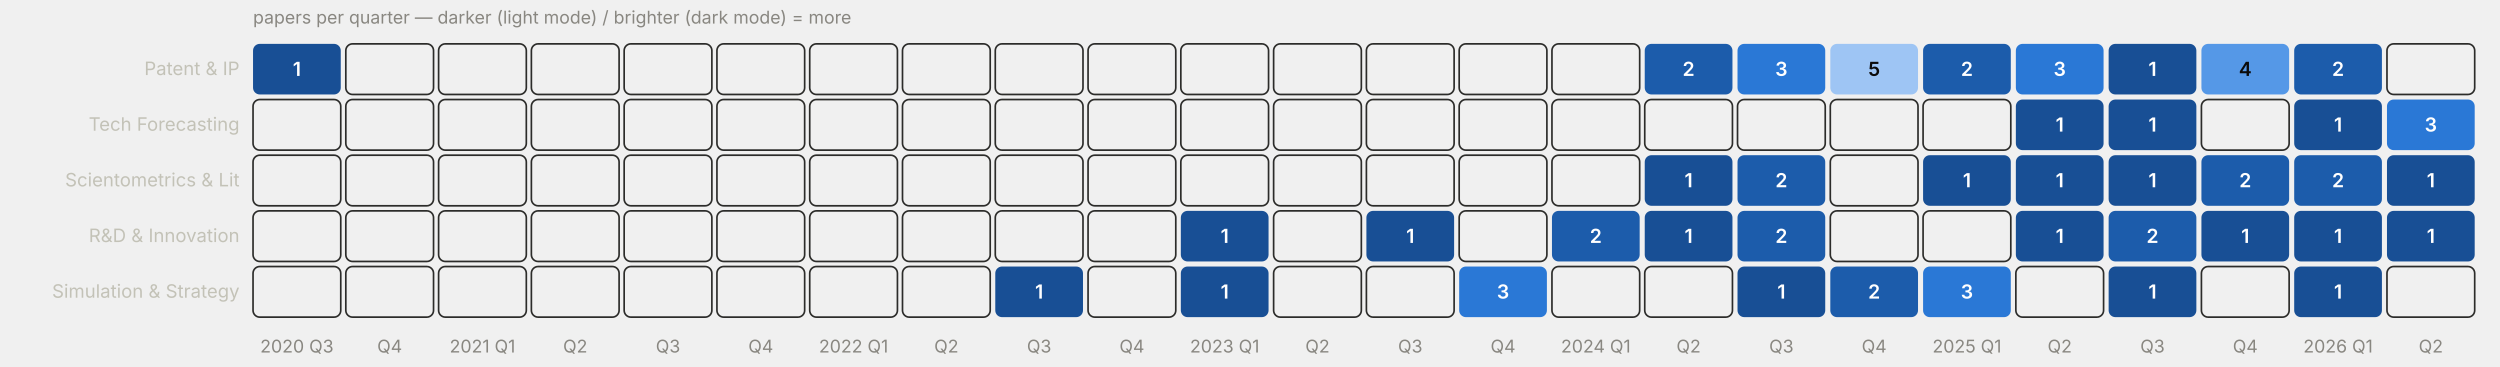
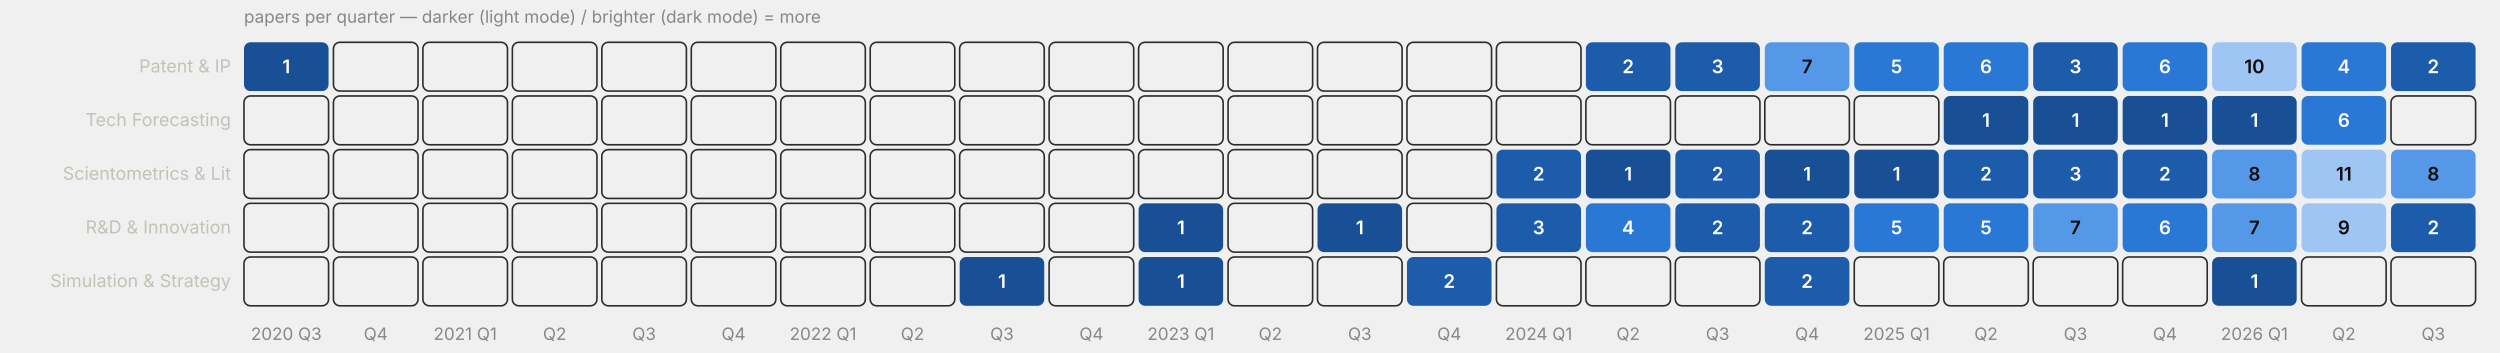
- <svg xmlns="http://www.w3.org/2000/svg" viewBox="0 0 1482 217" width="1482" height="217" role="img" aria-label="Heatmap of papers per research area per quarter">
+ <svg xmlns="http://www.w3.org/2000/svg" viewBox="0 0 1537 217" width="1537" height="217" role="img" aria-label="Heatmap of papers per research area per quarter">
  <text x="142" y="44.5" text-anchor="end" font-family="system-ui,-apple-system,Segoe UI,sans-serif" font-size="11" fill="#c3c2b7">Patent &amp; IP</text>
  <rect x="150" y="26" width="52" height="30" rx="4" fill="#184f95" />
  <text x="176.0" y="45.0" text-anchor="middle" font-family="system-ui,-apple-system,Segoe UI,sans-serif" font-size="11.5" font-weight="600" fill="#ffffff">1</text>
  <rect x="205" y="26" width="52" height="30" rx="4" fill="none" stroke="#2c2c2a" stroke-width="1" />
  <rect x="260" y="26" width="52" height="30" rx="4" fill="none" stroke="#2c2c2a" stroke-width="1" />
  <rect x="315" y="26" width="52" height="30" rx="4" fill="none" stroke="#2c2c2a" stroke-width="1" />
  <rect x="370" y="26" width="52" height="30" rx="4" fill="none" stroke="#2c2c2a" stroke-width="1" />
  <rect x="425" y="26" width="52" height="30" rx="4" fill="none" stroke="#2c2c2a" stroke-width="1" />
  <rect x="480" y="26" width="52" height="30" rx="4" fill="none" stroke="#2c2c2a" stroke-width="1" />
  <rect x="535" y="26" width="52" height="30" rx="4" fill="none" stroke="#2c2c2a" stroke-width="1" />
  <rect x="590" y="26" width="52" height="30" rx="4" fill="none" stroke="#2c2c2a" stroke-width="1" />
  <rect x="645" y="26" width="52" height="30" rx="4" fill="none" stroke="#2c2c2a" stroke-width="1" />
  <rect x="700" y="26" width="52" height="30" rx="4" fill="none" stroke="#2c2c2a" stroke-width="1" />
  <rect x="755" y="26" width="52" height="30" rx="4" fill="none" stroke="#2c2c2a" stroke-width="1" />
  <rect x="810" y="26" width="52" height="30" rx="4" fill="none" stroke="#2c2c2a" stroke-width="1" />
  <rect x="865" y="26" width="52" height="30" rx="4" fill="none" stroke="#2c2c2a" stroke-width="1" />
  <rect x="920" y="26" width="52" height="30" rx="4" fill="none" stroke="#2c2c2a" stroke-width="1" />
  <rect x="975" y="26" width="52" height="30" rx="4" fill="#1c5cab" />
  <text x="1001.0" y="45.0" text-anchor="middle" font-family="system-ui,-apple-system,Segoe UI,sans-serif" font-size="11.5" font-weight="600" fill="#ffffff">2</text>
-   <rect x="1030" y="26" width="52" height="30" rx="4" fill="#2a78d6" />
+   <rect x="1030" y="26" width="52" height="30" rx="4" fill="#1c5cab" />
  <text x="1056.0" y="45.0" text-anchor="middle" font-family="system-ui,-apple-system,Segoe UI,sans-serif" font-size="11.5" font-weight="600" fill="#ffffff">3</text>
-   <rect x="1085" y="26" width="52" height="30" rx="4" fill="#9ec5f4" />
-   <text x="1111.0" y="45.0" text-anchor="middle" font-family="system-ui,-apple-system,Segoe UI,sans-serif" font-size="11.5" font-weight="600" fill="#0b0b0b">5</text>
-   <rect x="1140" y="26" width="52" height="30" rx="4" fill="#1c5cab" />
-   <text x="1166.0" y="45.0" text-anchor="middle" font-family="system-ui,-apple-system,Segoe UI,sans-serif" font-size="11.5" font-weight="600" fill="#ffffff">2</text>
+   <rect x="1085" y="26" width="52" height="30" rx="4" fill="#5598e7" />
+   <text x="1111.0" y="45.0" text-anchor="middle" font-family="system-ui,-apple-system,Segoe UI,sans-serif" font-size="11.5" font-weight="600" fill="#0b0b0b">7</text>
+   <rect x="1140" y="26" width="52" height="30" rx="4" fill="#2a78d6" />
+   <text x="1166.0" y="45.0" text-anchor="middle" font-family="system-ui,-apple-system,Segoe UI,sans-serif" font-size="11.5" font-weight="600" fill="#ffffff">5</text>
  <rect x="1195" y="26" width="52" height="30" rx="4" fill="#2a78d6" />
-   <text x="1221.0" y="45.0" text-anchor="middle" font-family="system-ui,-apple-system,Segoe UI,sans-serif" font-size="11.5" font-weight="600" fill="#ffffff">3</text>
-   <rect x="1250" y="26" width="52" height="30" rx="4" fill="#184f95" />
-   <text x="1276.0" y="45.0" text-anchor="middle" font-family="system-ui,-apple-system,Segoe UI,sans-serif" font-size="11.5" font-weight="600" fill="#ffffff">1</text>
-   <rect x="1305" y="26" width="52" height="30" rx="4" fill="#5598e7" />
-   <text x="1331.0" y="45.0" text-anchor="middle" font-family="system-ui,-apple-system,Segoe UI,sans-serif" font-size="11.5" font-weight="600" fill="#0b0b0b">4</text>
-   <rect x="1360" y="26" width="52" height="30" rx="4" fill="#1c5cab" />
-   <text x="1386.0" y="45.0" text-anchor="middle" font-family="system-ui,-apple-system,Segoe UI,sans-serif" font-size="11.5" font-weight="600" fill="#ffffff">2</text>
-   <rect x="1415" y="26" width="52" height="30" rx="4" fill="none" stroke="#2c2c2a" stroke-width="1" />
+   <text x="1221.0" y="45.0" text-anchor="middle" font-family="system-ui,-apple-system,Segoe UI,sans-serif" font-size="11.5" font-weight="600" fill="#ffffff">6</text>
+   <rect x="1250" y="26" width="52" height="30" rx="4" fill="#1c5cab" />
+   <text x="1276.0" y="45.0" text-anchor="middle" font-family="system-ui,-apple-system,Segoe UI,sans-serif" font-size="11.5" font-weight="600" fill="#ffffff">3</text>
+   <rect x="1305" y="26" width="52" height="30" rx="4" fill="#2a78d6" />
+   <text x="1331.0" y="45.0" text-anchor="middle" font-family="system-ui,-apple-system,Segoe UI,sans-serif" font-size="11.5" font-weight="600" fill="#ffffff">6</text>
+   <rect x="1360" y="26" width="52" height="30" rx="4" fill="#9ec5f4" />
+   <text x="1386.0" y="45.0" text-anchor="middle" font-family="system-ui,-apple-system,Segoe UI,sans-serif" font-size="11.5" font-weight="600" fill="#0b0b0b">10</text>
+   <rect x="1415" y="26" width="52" height="30" rx="4" fill="#2a78d6" />
+   <text x="1441.0" y="45.0" text-anchor="middle" font-family="system-ui,-apple-system,Segoe UI,sans-serif" font-size="11.5" font-weight="600" fill="#ffffff">4</text>
+   <rect x="1470" y="26" width="52" height="30" rx="4" fill="#1c5cab" />
+   <text x="1496.0" y="45.0" text-anchor="middle" font-family="system-ui,-apple-system,Segoe UI,sans-serif" font-size="11.5" font-weight="600" fill="#ffffff">2</text>
  <text x="142" y="77.5" text-anchor="end" font-family="system-ui,-apple-system,Segoe UI,sans-serif" font-size="11" fill="#c3c2b7">Tech Forecasting</text>
  <rect x="150" y="59" width="52" height="30" rx="4" fill="none" stroke="#2c2c2a" stroke-width="1" />
  <rect x="205" y="59" width="52" height="30" rx="4" fill="none" stroke="#2c2c2a" stroke-width="1" />
  <rect x="260" y="59" width="52" height="30" rx="4" fill="none" stroke="#2c2c2a" stroke-width="1" />
  <rect x="315" y="59" width="52" height="30" rx="4" fill="none" stroke="#2c2c2a" stroke-width="1" />
  <rect x="370" y="59" width="52" height="30" rx="4" fill="none" stroke="#2c2c2a" stroke-width="1" />
  <rect x="425" y="59" width="52" height="30" rx="4" fill="none" stroke="#2c2c2a" stroke-width="1" />
  <rect x="480" y="59" width="52" height="30" rx="4" fill="none" stroke="#2c2c2a" stroke-width="1" />
  <rect x="535" y="59" width="52" height="30" rx="4" fill="none" stroke="#2c2c2a" stroke-width="1" />
  <rect x="590" y="59" width="52" height="30" rx="4" fill="none" stroke="#2c2c2a" stroke-width="1" />
  <rect x="645" y="59" width="52" height="30" rx="4" fill="none" stroke="#2c2c2a" stroke-width="1" />
  <rect x="700" y="59" width="52" height="30" rx="4" fill="none" stroke="#2c2c2a" stroke-width="1" />
  <rect x="755" y="59" width="52" height="30" rx="4" fill="none" stroke="#2c2c2a" stroke-width="1" />
  <rect x="810" y="59" width="52" height="30" rx="4" fill="none" stroke="#2c2c2a" stroke-width="1" />
  <rect x="865" y="59" width="52" height="30" rx="4" fill="none" stroke="#2c2c2a" stroke-width="1" />
  <rect x="920" y="59" width="52" height="30" rx="4" fill="none" stroke="#2c2c2a" stroke-width="1" />
  <rect x="975" y="59" width="52" height="30" rx="4" fill="none" stroke="#2c2c2a" stroke-width="1" />
  <rect x="1030" y="59" width="52" height="30" rx="4" fill="none" stroke="#2c2c2a" stroke-width="1" />
  <rect x="1085" y="59" width="52" height="30" rx="4" fill="none" stroke="#2c2c2a" stroke-width="1" />
  <rect x="1140" y="59" width="52" height="30" rx="4" fill="none" stroke="#2c2c2a" stroke-width="1" />
  <rect x="1195" y="59" width="52" height="30" rx="4" fill="#184f95" />
  <text x="1221.0" y="78.0" text-anchor="middle" font-family="system-ui,-apple-system,Segoe UI,sans-serif" font-size="11.5" font-weight="600" fill="#ffffff">1</text>
  <rect x="1250" y="59" width="52" height="30" rx="4" fill="#184f95" />
  <text x="1276.0" y="78.0" text-anchor="middle" font-family="system-ui,-apple-system,Segoe UI,sans-serif" font-size="11.5" font-weight="600" fill="#ffffff">1</text>
-   <rect x="1305" y="59" width="52" height="30" rx="4" fill="none" stroke="#2c2c2a" stroke-width="1" />
+   <rect x="1305" y="59" width="52" height="30" rx="4" fill="#184f95" />
+   <text x="1331.0" y="78.0" text-anchor="middle" font-family="system-ui,-apple-system,Segoe UI,sans-serif" font-size="11.5" font-weight="600" fill="#ffffff">1</text>
  <rect x="1360" y="59" width="52" height="30" rx="4" fill="#184f95" />
  <text x="1386.0" y="78.0" text-anchor="middle" font-family="system-ui,-apple-system,Segoe UI,sans-serif" font-size="11.5" font-weight="600" fill="#ffffff">1</text>
  <rect x="1415" y="59" width="52" height="30" rx="4" fill="#2a78d6" />
-   <text x="1441.0" y="78.0" text-anchor="middle" font-family="system-ui,-apple-system,Segoe UI,sans-serif" font-size="11.5" font-weight="600" fill="#ffffff">3</text>
+   <text x="1441.0" y="78.0" text-anchor="middle" font-family="system-ui,-apple-system,Segoe UI,sans-serif" font-size="11.5" font-weight="600" fill="#ffffff">6</text>
+   <rect x="1470" y="59" width="52" height="30" rx="4" fill="none" stroke="#2c2c2a" stroke-width="1" />
  <text x="142" y="110.5" text-anchor="end" font-family="system-ui,-apple-system,Segoe UI,sans-serif" font-size="11" fill="#c3c2b7">Scientometrics &amp; Lit</text>
  <rect x="150" y="92" width="52" height="30" rx="4" fill="none" stroke="#2c2c2a" stroke-width="1" />
  <rect x="205" y="92" width="52" height="30" rx="4" fill="none" stroke="#2c2c2a" stroke-width="1" />
  <rect x="260" y="92" width="52" height="30" rx="4" fill="none" stroke="#2c2c2a" stroke-width="1" />
  <rect x="315" y="92" width="52" height="30" rx="4" fill="none" stroke="#2c2c2a" stroke-width="1" />
  <rect x="370" y="92" width="52" height="30" rx="4" fill="none" stroke="#2c2c2a" stroke-width="1" />
  <rect x="425" y="92" width="52" height="30" rx="4" fill="none" stroke="#2c2c2a" stroke-width="1" />
  <rect x="480" y="92" width="52" height="30" rx="4" fill="none" stroke="#2c2c2a" stroke-width="1" />
  <rect x="535" y="92" width="52" height="30" rx="4" fill="none" stroke="#2c2c2a" stroke-width="1" />
  <rect x="590" y="92" width="52" height="30" rx="4" fill="none" stroke="#2c2c2a" stroke-width="1" />
  <rect x="645" y="92" width="52" height="30" rx="4" fill="none" stroke="#2c2c2a" stroke-width="1" />
  <rect x="700" y="92" width="52" height="30" rx="4" fill="none" stroke="#2c2c2a" stroke-width="1" />
  <rect x="755" y="92" width="52" height="30" rx="4" fill="none" stroke="#2c2c2a" stroke-width="1" />
  <rect x="810" y="92" width="52" height="30" rx="4" fill="none" stroke="#2c2c2a" stroke-width="1" />
  <rect x="865" y="92" width="52" height="30" rx="4" fill="none" stroke="#2c2c2a" stroke-width="1" />
-   <rect x="920" y="92" width="52" height="30" rx="4" fill="none" stroke="#2c2c2a" stroke-width="1" />
+   <rect x="920" y="92" width="52" height="30" rx="4" fill="#1c5cab" />
+   <text x="946.0" y="111.0" text-anchor="middle" font-family="system-ui,-apple-system,Segoe UI,sans-serif" font-size="11.5" font-weight="600" fill="#ffffff">2</text>
  <rect x="975" y="92" width="52" height="30" rx="4" fill="#184f95" />
  <text x="1001.0" y="111.0" text-anchor="middle" font-family="system-ui,-apple-system,Segoe UI,sans-serif" font-size="11.5" font-weight="600" fill="#ffffff">1</text>
  <rect x="1030" y="92" width="52" height="30" rx="4" fill="#1c5cab" />
  <text x="1056.0" y="111.0" text-anchor="middle" font-family="system-ui,-apple-system,Segoe UI,sans-serif" font-size="11.5" font-weight="600" fill="#ffffff">2</text>
-   <rect x="1085" y="92" width="52" height="30" rx="4" fill="none" stroke="#2c2c2a" stroke-width="1" />
+   <rect x="1085" y="92" width="52" height="30" rx="4" fill="#184f95" />
+   <text x="1111.0" y="111.0" text-anchor="middle" font-family="system-ui,-apple-system,Segoe UI,sans-serif" font-size="11.5" font-weight="600" fill="#ffffff">1</text>
  <rect x="1140" y="92" width="52" height="30" rx="4" fill="#184f95" />
  <text x="1166.0" y="111.0" text-anchor="middle" font-family="system-ui,-apple-system,Segoe UI,sans-serif" font-size="11.5" font-weight="600" fill="#ffffff">1</text>
-   <rect x="1195" y="92" width="52" height="30" rx="4" fill="#184f95" />
-   <text x="1221.0" y="111.0" text-anchor="middle" font-family="system-ui,-apple-system,Segoe UI,sans-serif" font-size="11.5" font-weight="600" fill="#ffffff">1</text>
-   <rect x="1250" y="92" width="52" height="30" rx="4" fill="#184f95" />
-   <text x="1276.0" y="111.0" text-anchor="middle" font-family="system-ui,-apple-system,Segoe UI,sans-serif" font-size="11.5" font-weight="600" fill="#ffffff">1</text>
+   <rect x="1195" y="92" width="52" height="30" rx="4" fill="#1c5cab" />
+   <text x="1221.0" y="111.0" text-anchor="middle" font-family="system-ui,-apple-system,Segoe UI,sans-serif" font-size="11.5" font-weight="600" fill="#ffffff">2</text>
+   <rect x="1250" y="92" width="52" height="30" rx="4" fill="#1c5cab" />
+   <text x="1276.0" y="111.0" text-anchor="middle" font-family="system-ui,-apple-system,Segoe UI,sans-serif" font-size="11.5" font-weight="600" fill="#ffffff">3</text>
  <rect x="1305" y="92" width="52" height="30" rx="4" fill="#1c5cab" />
  <text x="1331.0" y="111.0" text-anchor="middle" font-family="system-ui,-apple-system,Segoe UI,sans-serif" font-size="11.5" font-weight="600" fill="#ffffff">2</text>
-   <rect x="1360" y="92" width="52" height="30" rx="4" fill="#1c5cab" />
-   <text x="1386.0" y="111.0" text-anchor="middle" font-family="system-ui,-apple-system,Segoe UI,sans-serif" font-size="11.5" font-weight="600" fill="#ffffff">2</text>
-   <rect x="1415" y="92" width="52" height="30" rx="4" fill="#184f95" />
-   <text x="1441.0" y="111.0" text-anchor="middle" font-family="system-ui,-apple-system,Segoe UI,sans-serif" font-size="11.5" font-weight="600" fill="#ffffff">1</text>
+   <rect x="1360" y="92" width="52" height="30" rx="4" fill="#5598e7" />
+   <text x="1386.0" y="111.0" text-anchor="middle" font-family="system-ui,-apple-system,Segoe UI,sans-serif" font-size="11.5" font-weight="600" fill="#0b0b0b">8</text>
+   <rect x="1415" y="92" width="52" height="30" rx="4" fill="#9ec5f4" />
+   <text x="1441.0" y="111.0" text-anchor="middle" font-family="system-ui,-apple-system,Segoe UI,sans-serif" font-size="11.5" font-weight="600" fill="#0b0b0b">11</text>
+   <rect x="1470" y="92" width="52" height="30" rx="4" fill="#5598e7" />
+   <text x="1496.0" y="111.0" text-anchor="middle" font-family="system-ui,-apple-system,Segoe UI,sans-serif" font-size="11.5" font-weight="600" fill="#0b0b0b">8</text>
  <text x="142" y="143.5" text-anchor="end" font-family="system-ui,-apple-system,Segoe UI,sans-serif" font-size="11" fill="#c3c2b7">R&amp;D &amp; Innovation</text>
  <rect x="150" y="125" width="52" height="30" rx="4" fill="none" stroke="#2c2c2a" stroke-width="1" />
  <rect x="205" y="125" width="52" height="30" rx="4" fill="none" stroke="#2c2c2a" stroke-width="1" />
  <rect x="260" y="125" width="52" height="30" rx="4" fill="none" stroke="#2c2c2a" stroke-width="1" />
  <rect x="315" y="125" width="52" height="30" rx="4" fill="none" stroke="#2c2c2a" stroke-width="1" />
  <rect x="370" y="125" width="52" height="30" rx="4" fill="none" stroke="#2c2c2a" stroke-width="1" />
  <rect x="425" y="125" width="52" height="30" rx="4" fill="none" stroke="#2c2c2a" stroke-width="1" />
  <rect x="480" y="125" width="52" height="30" rx="4" fill="none" stroke="#2c2c2a" stroke-width="1" />
  <rect x="535" y="125" width="52" height="30" rx="4" fill="none" stroke="#2c2c2a" stroke-width="1" />
  <rect x="590" y="125" width="52" height="30" rx="4" fill="none" stroke="#2c2c2a" stroke-width="1" />
  <rect x="645" y="125" width="52" height="30" rx="4" fill="none" stroke="#2c2c2a" stroke-width="1" />
  <rect x="700" y="125" width="52" height="30" rx="4" fill="#184f95" />
  <text x="726.0" y="144.0" text-anchor="middle" font-family="system-ui,-apple-system,Segoe UI,sans-serif" font-size="11.5" font-weight="600" fill="#ffffff">1</text>
  <rect x="755" y="125" width="52" height="30" rx="4" fill="none" stroke="#2c2c2a" stroke-width="1" />
  <rect x="810" y="125" width="52" height="30" rx="4" fill="#184f95" />
  <text x="836.0" y="144.0" text-anchor="middle" font-family="system-ui,-apple-system,Segoe UI,sans-serif" font-size="11.5" font-weight="600" fill="#ffffff">1</text>
  <rect x="865" y="125" width="52" height="30" rx="4" fill="none" stroke="#2c2c2a" stroke-width="1" />
  <rect x="920" y="125" width="52" height="30" rx="4" fill="#1c5cab" />
-   <text x="946.0" y="144.0" text-anchor="middle" font-family="system-ui,-apple-system,Segoe UI,sans-serif" font-size="11.5" font-weight="600" fill="#ffffff">2</text>
-   <rect x="975" y="125" width="52" height="30" rx="4" fill="#184f95" />
-   <text x="1001.0" y="144.0" text-anchor="middle" font-family="system-ui,-apple-system,Segoe UI,sans-serif" font-size="11.5" font-weight="600" fill="#ffffff">1</text>
+   <text x="946.0" y="144.0" text-anchor="middle" font-family="system-ui,-apple-system,Segoe UI,sans-serif" font-size="11.5" font-weight="600" fill="#ffffff">3</text>
+   <rect x="975" y="125" width="52" height="30" rx="4" fill="#2a78d6" />
+   <text x="1001.0" y="144.0" text-anchor="middle" font-family="system-ui,-apple-system,Segoe UI,sans-serif" font-size="11.5" font-weight="600" fill="#ffffff">4</text>
  <rect x="1030" y="125" width="52" height="30" rx="4" fill="#1c5cab" />
  <text x="1056.0" y="144.0" text-anchor="middle" font-family="system-ui,-apple-system,Segoe UI,sans-serif" font-size="11.5" font-weight="600" fill="#ffffff">2</text>
-   <rect x="1085" y="125" width="52" height="30" rx="4" fill="none" stroke="#2c2c2a" stroke-width="1" />
-   <rect x="1140" y="125" width="52" height="30" rx="4" fill="none" stroke="#2c2c2a" stroke-width="1" />
-   <rect x="1195" y="125" width="52" height="30" rx="4" fill="#184f95" />
-   <text x="1221.0" y="144.0" text-anchor="middle" font-family="system-ui,-apple-system,Segoe UI,sans-serif" font-size="11.5" font-weight="600" fill="#ffffff">1</text>
-   <rect x="1250" y="125" width="52" height="30" rx="4" fill="#1c5cab" />
-   <text x="1276.0" y="144.0" text-anchor="middle" font-family="system-ui,-apple-system,Segoe UI,sans-serif" font-size="11.5" font-weight="600" fill="#ffffff">2</text>
-   <rect x="1305" y="125" width="52" height="30" rx="4" fill="#184f95" />
-   <text x="1331.0" y="144.0" text-anchor="middle" font-family="system-ui,-apple-system,Segoe UI,sans-serif" font-size="11.5" font-weight="600" fill="#ffffff">1</text>
-   <rect x="1360" y="125" width="52" height="30" rx="4" fill="#184f95" />
-   <text x="1386.0" y="144.0" text-anchor="middle" font-family="system-ui,-apple-system,Segoe UI,sans-serif" font-size="11.5" font-weight="600" fill="#ffffff">1</text>
-   <rect x="1415" y="125" width="52" height="30" rx="4" fill="#184f95" />
-   <text x="1441.0" y="144.0" text-anchor="middle" font-family="system-ui,-apple-system,Segoe UI,sans-serif" font-size="11.5" font-weight="600" fill="#ffffff">1</text>
+   <rect x="1085" y="125" width="52" height="30" rx="4" fill="#1c5cab" />
+   <text x="1111.0" y="144.0" text-anchor="middle" font-family="system-ui,-apple-system,Segoe UI,sans-serif" font-size="11.5" font-weight="600" fill="#ffffff">2</text>
+   <rect x="1140" y="125" width="52" height="30" rx="4" fill="#2a78d6" />
+   <text x="1166.0" y="144.0" text-anchor="middle" font-family="system-ui,-apple-system,Segoe UI,sans-serif" font-size="11.5" font-weight="600" fill="#ffffff">5</text>
+   <rect x="1195" y="125" width="52" height="30" rx="4" fill="#2a78d6" />
+   <text x="1221.0" y="144.0" text-anchor="middle" font-family="system-ui,-apple-system,Segoe UI,sans-serif" font-size="11.5" font-weight="600" fill="#ffffff">5</text>
+   <rect x="1250" y="125" width="52" height="30" rx="4" fill="#5598e7" />
+   <text x="1276.0" y="144.0" text-anchor="middle" font-family="system-ui,-apple-system,Segoe UI,sans-serif" font-size="11.5" font-weight="600" fill="#0b0b0b">7</text>
+   <rect x="1305" y="125" width="52" height="30" rx="4" fill="#2a78d6" />
+   <text x="1331.0" y="144.0" text-anchor="middle" font-family="system-ui,-apple-system,Segoe UI,sans-serif" font-size="11.5" font-weight="600" fill="#ffffff">6</text>
+   <rect x="1360" y="125" width="52" height="30" rx="4" fill="#5598e7" />
+   <text x="1386.0" y="144.0" text-anchor="middle" font-family="system-ui,-apple-system,Segoe UI,sans-serif" font-size="11.5" font-weight="600" fill="#0b0b0b">7</text>
+   <rect x="1415" y="125" width="52" height="30" rx="4" fill="#9ec5f4" />
+   <text x="1441.0" y="144.0" text-anchor="middle" font-family="system-ui,-apple-system,Segoe UI,sans-serif" font-size="11.5" font-weight="600" fill="#0b0b0b">9</text>
+   <rect x="1470" y="125" width="52" height="30" rx="4" fill="#1c5cab" />
+   <text x="1496.0" y="144.0" text-anchor="middle" font-family="system-ui,-apple-system,Segoe UI,sans-serif" font-size="11.5" font-weight="600" fill="#ffffff">2</text>
  <text x="142" y="176.5" text-anchor="end" font-family="system-ui,-apple-system,Segoe UI,sans-serif" font-size="11" fill="#c3c2b7">Simulation &amp; Strategy</text>
  <rect x="150" y="158" width="52" height="30" rx="4" fill="none" stroke="#2c2c2a" stroke-width="1" />
  <rect x="205" y="158" width="52" height="30" rx="4" fill="none" stroke="#2c2c2a" stroke-width="1" />
  <rect x="260" y="158" width="52" height="30" rx="4" fill="none" stroke="#2c2c2a" stroke-width="1" />
  <rect x="315" y="158" width="52" height="30" rx="4" fill="none" stroke="#2c2c2a" stroke-width="1" />
  <rect x="370" y="158" width="52" height="30" rx="4" fill="none" stroke="#2c2c2a" stroke-width="1" />
  <rect x="425" y="158" width="52" height="30" rx="4" fill="none" stroke="#2c2c2a" stroke-width="1" />
  <rect x="480" y="158" width="52" height="30" rx="4" fill="none" stroke="#2c2c2a" stroke-width="1" />
  <rect x="535" y="158" width="52" height="30" rx="4" fill="none" stroke="#2c2c2a" stroke-width="1" />
  <rect x="590" y="158" width="52" height="30" rx="4" fill="#184f95" />
  <text x="616.0" y="177.0" text-anchor="middle" font-family="system-ui,-apple-system,Segoe UI,sans-serif" font-size="11.5" font-weight="600" fill="#ffffff">1</text>
  <rect x="645" y="158" width="52" height="30" rx="4" fill="none" stroke="#2c2c2a" stroke-width="1" />
  <rect x="700" y="158" width="52" height="30" rx="4" fill="#184f95" />
  <text x="726.0" y="177.0" text-anchor="middle" font-family="system-ui,-apple-system,Segoe UI,sans-serif" font-size="11.5" font-weight="600" fill="#ffffff">1</text>
  <rect x="755" y="158" width="52" height="30" rx="4" fill="none" stroke="#2c2c2a" stroke-width="1" />
  <rect x="810" y="158" width="52" height="30" rx="4" fill="none" stroke="#2c2c2a" stroke-width="1" />
-   <rect x="865" y="158" width="52" height="30" rx="4" fill="#2a78d6" />
-   <text x="891.0" y="177.0" text-anchor="middle" font-family="system-ui,-apple-system,Segoe UI,sans-serif" font-size="11.5" font-weight="600" fill="#ffffff">3</text>
+   <rect x="865" y="158" width="52" height="30" rx="4" fill="#1c5cab" />
+   <text x="891.0" y="177.0" text-anchor="middle" font-family="system-ui,-apple-system,Segoe UI,sans-serif" font-size="11.5" font-weight="600" fill="#ffffff">2</text>
  <rect x="920" y="158" width="52" height="30" rx="4" fill="none" stroke="#2c2c2a" stroke-width="1" />
  <rect x="975" y="158" width="52" height="30" rx="4" fill="none" stroke="#2c2c2a" stroke-width="1" />
-   <rect x="1030" y="158" width="52" height="30" rx="4" fill="#184f95" />
-   <text x="1056.0" y="177.0" text-anchor="middle" font-family="system-ui,-apple-system,Segoe UI,sans-serif" font-size="11.5" font-weight="600" fill="#ffffff">1</text>
+   <rect x="1030" y="158" width="52" height="30" rx="4" fill="none" stroke="#2c2c2a" stroke-width="1" />
  <rect x="1085" y="158" width="52" height="30" rx="4" fill="#1c5cab" />
  <text x="1111.0" y="177.0" text-anchor="middle" font-family="system-ui,-apple-system,Segoe UI,sans-serif" font-size="11.5" font-weight="600" fill="#ffffff">2</text>
-   <rect x="1140" y="158" width="52" height="30" rx="4" fill="#2a78d6" />
-   <text x="1166.0" y="177.0" text-anchor="middle" font-family="system-ui,-apple-system,Segoe UI,sans-serif" font-size="11.5" font-weight="600" fill="#ffffff">3</text>
+   <rect x="1140" y="158" width="52" height="30" rx="4" fill="none" stroke="#2c2c2a" stroke-width="1" />
  <rect x="1195" y="158" width="52" height="30" rx="4" fill="none" stroke="#2c2c2a" stroke-width="1" />
-   <rect x="1250" y="158" width="52" height="30" rx="4" fill="#184f95" />
-   <text x="1276.0" y="177.0" text-anchor="middle" font-family="system-ui,-apple-system,Segoe UI,sans-serif" font-size="11.5" font-weight="600" fill="#ffffff">1</text>
+   <rect x="1250" y="158" width="52" height="30" rx="4" fill="none" stroke="#2c2c2a" stroke-width="1" />
  <rect x="1305" y="158" width="52" height="30" rx="4" fill="none" stroke="#2c2c2a" stroke-width="1" />
  <rect x="1360" y="158" width="52" height="30" rx="4" fill="#184f95" />
  <text x="1386.0" y="177.0" text-anchor="middle" font-family="system-ui,-apple-system,Segoe UI,sans-serif" font-size="11.5" font-weight="600" fill="#ffffff">1</text>
  <rect x="1415" y="158" width="52" height="30" rx="4" fill="none" stroke="#2c2c2a" stroke-width="1" />
+   <rect x="1470" y="158" width="52" height="30" rx="4" fill="none" stroke="#2c2c2a" stroke-width="1" />
  <text x="176.0" y="209" text-anchor="middle" font-family="system-ui,-apple-system,Segoe UI,sans-serif" font-size="10.5" fill="#898781">2020 Q3</text>
  <text x="231.0" y="209" text-anchor="middle" font-family="system-ui,-apple-system,Segoe UI,sans-serif" font-size="10.5" fill="#898781">Q4</text>
  <text x="286.0" y="209" text-anchor="middle" font-family="system-ui,-apple-system,Segoe UI,sans-serif" font-size="10.5" fill="#898781">2021 Q1</text>
  <text x="341.0" y="209" text-anchor="middle" font-family="system-ui,-apple-system,Segoe UI,sans-serif" font-size="10.5" fill="#898781">Q2</text>
  <text x="396.0" y="209" text-anchor="middle" font-family="system-ui,-apple-system,Segoe UI,sans-serif" font-size="10.5" fill="#898781">Q3</text>
  <text x="451.0" y="209" text-anchor="middle" font-family="system-ui,-apple-system,Segoe UI,sans-serif" font-size="10.5" fill="#898781">Q4</text>
  <text x="506.0" y="209" text-anchor="middle" font-family="system-ui,-apple-system,Segoe UI,sans-serif" font-size="10.5" fill="#898781">2022 Q1</text>
  <text x="561.0" y="209" text-anchor="middle" font-family="system-ui,-apple-system,Segoe UI,sans-serif" font-size="10.5" fill="#898781">Q2</text>
  <text x="616.0" y="209" text-anchor="middle" font-family="system-ui,-apple-system,Segoe UI,sans-serif" font-size="10.5" fill="#898781">Q3</text>
  <text x="671.0" y="209" text-anchor="middle" font-family="system-ui,-apple-system,Segoe UI,sans-serif" font-size="10.5" fill="#898781">Q4</text>
  <text x="726.0" y="209" text-anchor="middle" font-family="system-ui,-apple-system,Segoe UI,sans-serif" font-size="10.5" fill="#898781">2023 Q1</text>
  <text x="781.0" y="209" text-anchor="middle" font-family="system-ui,-apple-system,Segoe UI,sans-serif" font-size="10.5" fill="#898781">Q2</text>
  <text x="836.0" y="209" text-anchor="middle" font-family="system-ui,-apple-system,Segoe UI,sans-serif" font-size="10.5" fill="#898781">Q3</text>
  <text x="891.0" y="209" text-anchor="middle" font-family="system-ui,-apple-system,Segoe UI,sans-serif" font-size="10.5" fill="#898781">Q4</text>
  <text x="946.0" y="209" text-anchor="middle" font-family="system-ui,-apple-system,Segoe UI,sans-serif" font-size="10.5" fill="#898781">2024 Q1</text>
  <text x="1001.0" y="209" text-anchor="middle" font-family="system-ui,-apple-system,Segoe UI,sans-serif" font-size="10.5" fill="#898781">Q2</text>
  <text x="1056.0" y="209" text-anchor="middle" font-family="system-ui,-apple-system,Segoe UI,sans-serif" font-size="10.5" fill="#898781">Q3</text>
  <text x="1111.0" y="209" text-anchor="middle" font-family="system-ui,-apple-system,Segoe UI,sans-serif" font-size="10.5" fill="#898781">Q4</text>
  <text x="1166.0" y="209" text-anchor="middle" font-family="system-ui,-apple-system,Segoe UI,sans-serif" font-size="10.5" fill="#898781">2025 Q1</text>
  <text x="1221.0" y="209" text-anchor="middle" font-family="system-ui,-apple-system,Segoe UI,sans-serif" font-size="10.5" fill="#898781">Q2</text>
  <text x="1276.0" y="209" text-anchor="middle" font-family="system-ui,-apple-system,Segoe UI,sans-serif" font-size="10.5" fill="#898781">Q3</text>
  <text x="1331.0" y="209" text-anchor="middle" font-family="system-ui,-apple-system,Segoe UI,sans-serif" font-size="10.5" fill="#898781">Q4</text>
  <text x="1386.0" y="209" text-anchor="middle" font-family="system-ui,-apple-system,Segoe UI,sans-serif" font-size="10.5" fill="#898781">2026 Q1</text>
  <text x="1441.0" y="209" text-anchor="middle" font-family="system-ui,-apple-system,Segoe UI,sans-serif" font-size="10.5" fill="#898781">Q2</text>
+   <text x="1496.0" y="209" text-anchor="middle" font-family="system-ui,-apple-system,Segoe UI,sans-serif" font-size="10.5" fill="#898781">Q3</text>
  <text x="150" y="14" font-family="system-ui,-apple-system,Segoe UI,sans-serif" font-size="10.5" fill="#898781">papers per quarter — darker (light mode) / brighter (dark mode) = more</text>
</svg>
